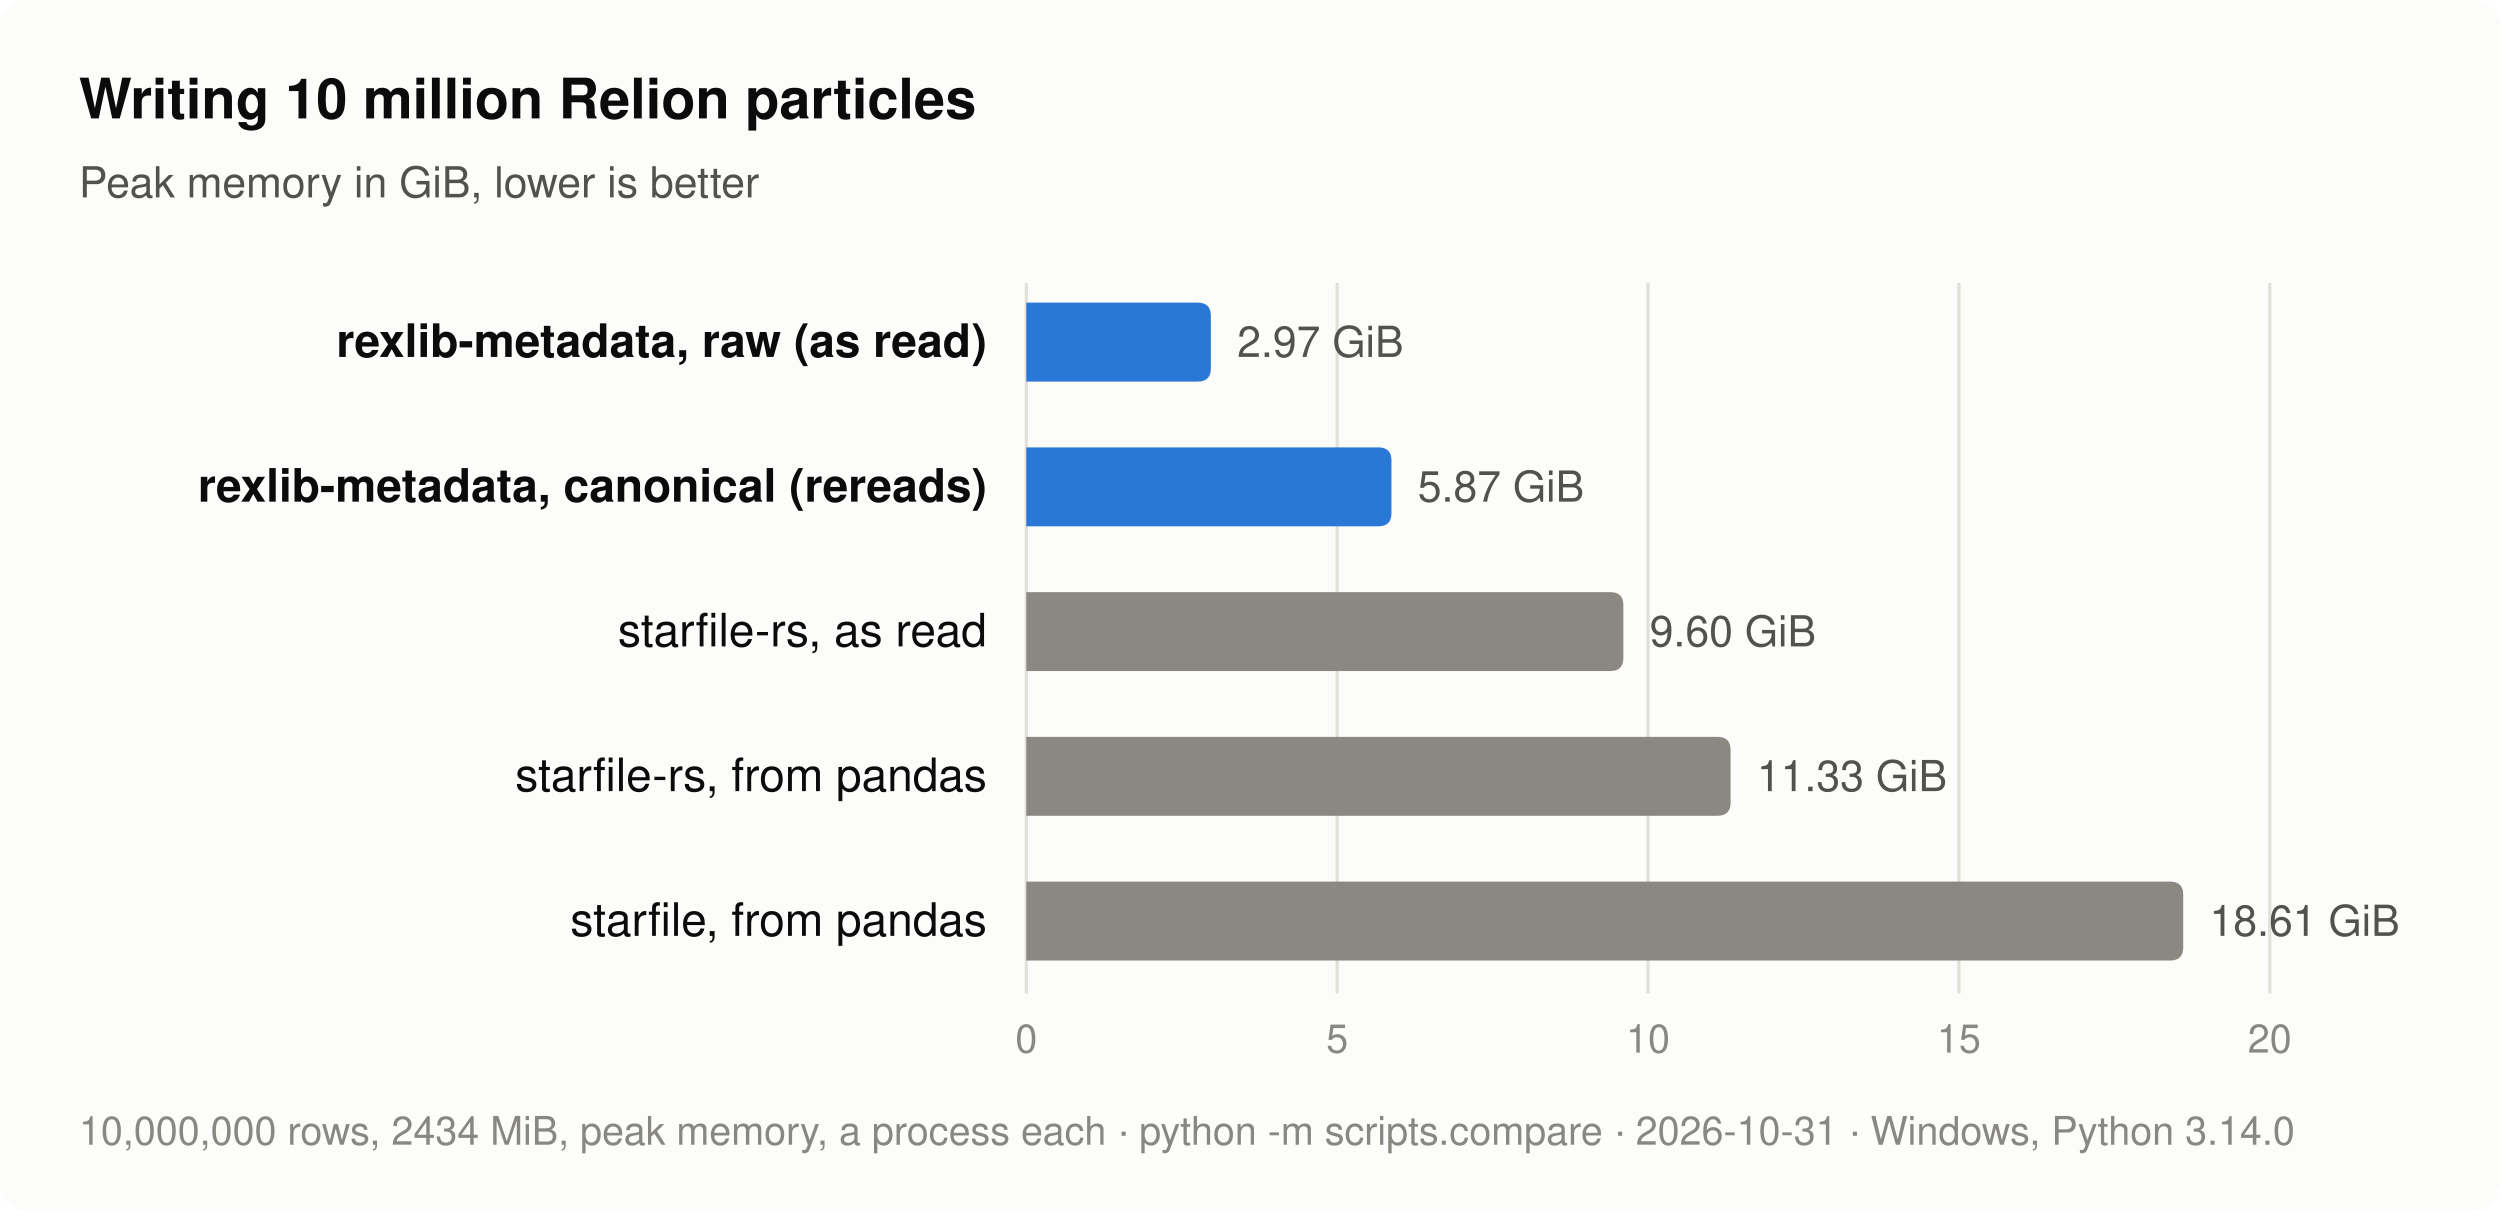
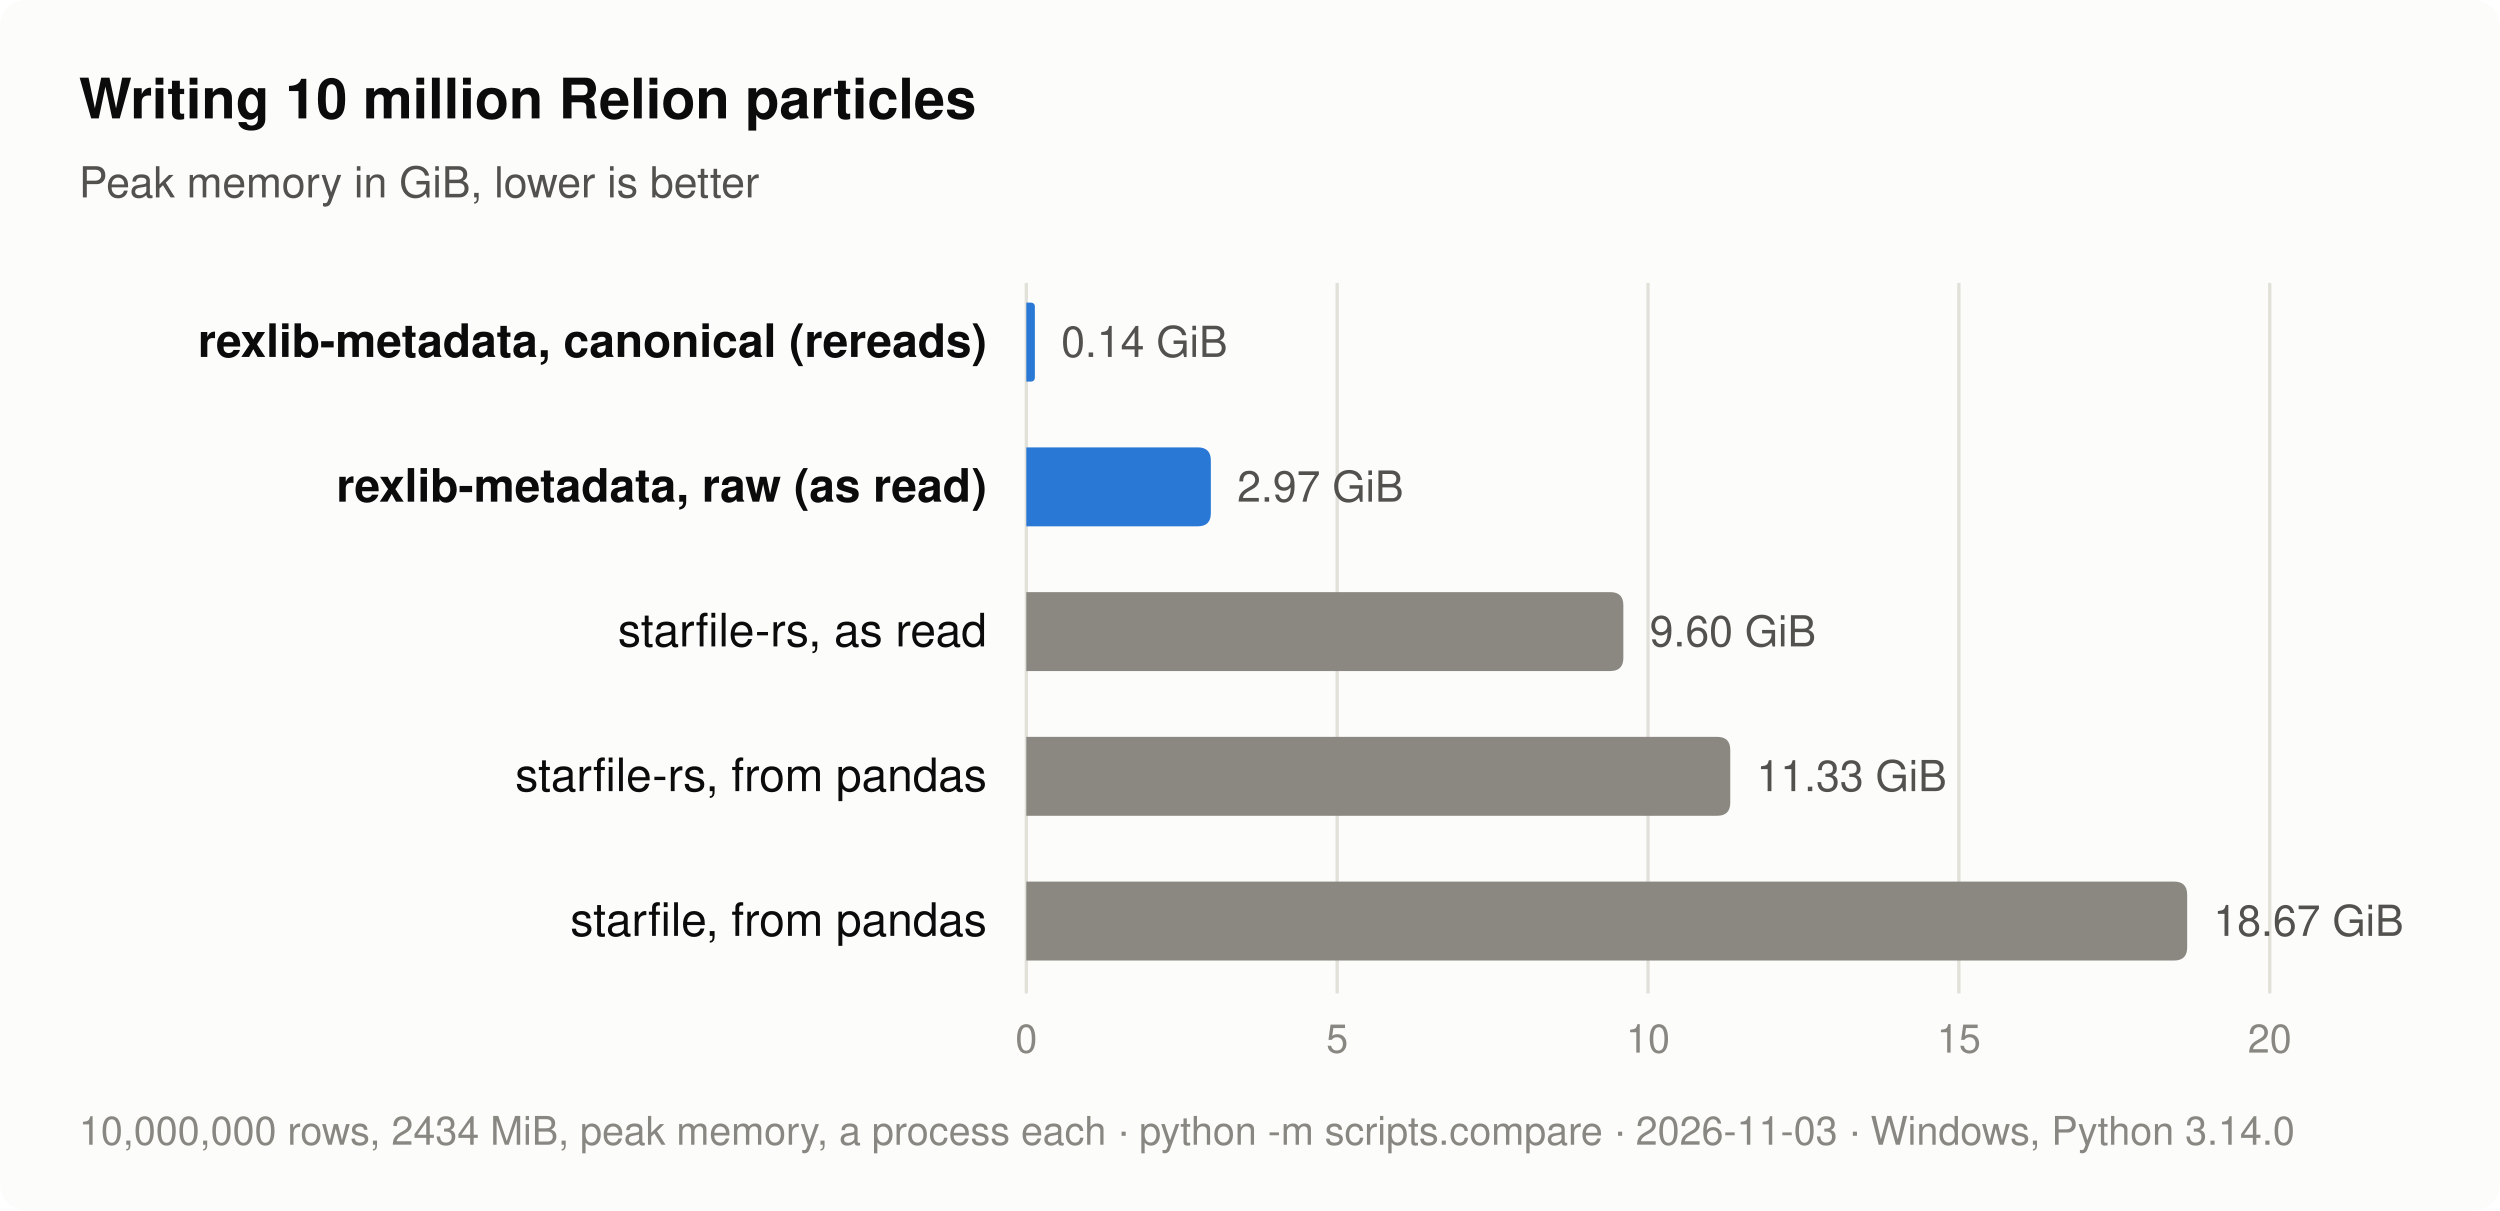
<svg xmlns="http://www.w3.org/2000/svg" width="760" height="368" viewBox="0 0 760 368" role="img" aria-label="Writing 10 million Relion particles">
  <rect width="760" height="368" rx="8" fill="#fcfcfb" />
  <text x="24.0" y="36.0" fill="#0b0b0b" font-size="17" font-weight="600" text-anchor="start" font-family="-apple-system, Segoe UI, Helvetica, Arial, sans-serif">Writing 10 million Relion particles</text>
  <text x="24.0" y="60.0" fill="#52514e" font-size="13" font-weight="400" text-anchor="start" font-family="-apple-system, Segoe UI, Helvetica, Arial, sans-serif">Peak memory in GiB, lower is better</text>
  <line x1="312.0" y1="86" x2="312.0" y2="302.0" stroke="#e1e0d9" stroke-width="1" />
  <text x="312.0" y="320.0" fill="#898781" font-size="12" font-weight="400" text-anchor="middle" font-family="-apple-system, Segoe UI, Helvetica, Arial, sans-serif">0</text>
  <line x1="406.5" y1="86" x2="406.5" y2="302.0" stroke="#e1e0d9" stroke-width="1" />
  <text x="406.5" y="320.0" fill="#898781" font-size="12" font-weight="400" text-anchor="middle" font-family="-apple-system, Segoe UI, Helvetica, Arial, sans-serif">5</text>
  <line x1="501.0" y1="86" x2="501.0" y2="302.0" stroke="#e1e0d9" stroke-width="1" />
  <text x="501.0" y="320.0" fill="#898781" font-size="12" font-weight="400" text-anchor="middle" font-family="-apple-system, Segoe UI, Helvetica, Arial, sans-serif">10</text>
  <line x1="595.5" y1="86" x2="595.5" y2="302.0" stroke="#e1e0d9" stroke-width="1" />
  <text x="595.5" y="320.0" fill="#898781" font-size="12" font-weight="400" text-anchor="middle" font-family="-apple-system, Segoe UI, Helvetica, Arial, sans-serif">15</text>
  <line x1="690.0" y1="86" x2="690.0" y2="302.0" stroke="#e1e0d9" stroke-width="1" />
  <text x="690.0" y="320.0" fill="#898781" font-size="12" font-weight="400" text-anchor="middle" font-family="-apple-system, Segoe UI, Helvetica, Arial, sans-serif">20</text>
-   <text x="300.0" y="108.5" fill="#0b0b0b" font-size="14" font-weight="600" text-anchor="end" font-family="-apple-system, Segoe UI, Helvetica, Arial, sans-serif">rexlib-metadata, raw (as read)</text>
-   <path d="M312.0,92.0 H364.1 Q368.1,92.0 368.1,96.0 V112.0 Q368.1,116.0 364.1,116.0 H312.0 Z" fill="#2a78d6" />
-   <text x="376.1" y="108.5" fill="#52514e" font-size="13" font-weight="400" text-anchor="start" font-family="-apple-system, Segoe UI, Helvetica, Arial, sans-serif">2.97 GiB</text>
-   <text x="300.0" y="152.5" fill="#0b0b0b" font-size="14" font-weight="600" text-anchor="end" font-family="-apple-system, Segoe UI, Helvetica, Arial, sans-serif">rexlib-metadata, canonical (rereads)</text>
-   <path d="M312.0,136.0 H419.0 Q423.0,136.0 423.0,140.0 V156.0 Q423.0,160.0 419.0,160.0 H312.0 Z" fill="#2a78d6" />
-   <text x="431.0" y="152.5" fill="#52514e" font-size="13" font-weight="400" text-anchor="start" font-family="-apple-system, Segoe UI, Helvetica, Arial, sans-serif">5.87 GiB</text>
+   <text x="300.0" y="108.5" fill="#0b0b0b" font-size="14" font-weight="600" text-anchor="end" font-family="-apple-system, Segoe UI, Helvetica, Arial, sans-serif">rexlib-metadata, canonical (rereads)</text>
+   <path d="M312.0,92.0 H313.3 Q314.6,92.0 314.6,93.3 V114.7 Q314.6,116.0 313.3,116.0 H312.0 Z" fill="#2a78d6" />
+   <text x="322.6" y="108.5" fill="#52514e" font-size="13" font-weight="400" text-anchor="start" font-family="-apple-system, Segoe UI, Helvetica, Arial, sans-serif">0.14 GiB</text>
+   <text x="300.0" y="152.5" fill="#0b0b0b" font-size="14" font-weight="600" text-anchor="end" font-family="-apple-system, Segoe UI, Helvetica, Arial, sans-serif">rexlib-metadata, raw (as read)</text>
+   <path d="M312.0,136.0 H364.1 Q368.1,136.0 368.1,140.0 V156.0 Q368.1,160.0 364.1,160.0 H312.0 Z" fill="#2a78d6" />
+   <text x="376.1" y="152.5" fill="#52514e" font-size="13" font-weight="400" text-anchor="start" font-family="-apple-system, Segoe UI, Helvetica, Arial, sans-serif">2.97 GiB</text>
  <text x="300.0" y="196.5" fill="#0b0b0b" font-size="14" font-weight="400" text-anchor="end" font-family="-apple-system, Segoe UI, Helvetica, Arial, sans-serif">starfile-rs, as read</text>
  <path d="M312.0,180.0 H489.5 Q493.5,180.0 493.5,184.0 V200.0 Q493.5,204.0 489.5,204.0 H312.0 Z" fill="#8a8880" />
  <text x="501.5" y="196.5" fill="#52514e" font-size="13" font-weight="400" text-anchor="start" font-family="-apple-system, Segoe UI, Helvetica, Arial, sans-serif">9.60 GiB</text>
  <text x="300.0" y="240.5" fill="#0b0b0b" font-size="14" font-weight="400" text-anchor="end" font-family="-apple-system, Segoe UI, Helvetica, Arial, sans-serif">starfile-rs, from pandas</text>
-   <path d="M312.0,224.0 H522.1 Q526.1,224.0 526.1,228.0 V244.0 Q526.1,248.0 522.1,248.0 H312.0 Z" fill="#8a8880" />
-   <text x="534.1" y="240.5" fill="#52514e" font-size="13" font-weight="400" text-anchor="start" font-family="-apple-system, Segoe UI, Helvetica, Arial, sans-serif">11.33 GiB</text>
+   <path d="M312.0,224.0 H522.0 Q526.0,224.0 526.0,228.0 V244.0 Q526.0,248.0 522.0,248.0 H312.0 Z" fill="#8a8880" />
+   <text x="534.0" y="240.5" fill="#52514e" font-size="13" font-weight="400" text-anchor="start" font-family="-apple-system, Segoe UI, Helvetica, Arial, sans-serif">11.33 GiB</text>
  <text x="300.0" y="284.5" fill="#0b0b0b" font-size="14" font-weight="400" text-anchor="end" font-family="-apple-system, Segoe UI, Helvetica, Arial, sans-serif">starfile, from pandas</text>
-   <path d="M312.0,268.0 H659.7 Q663.7,268.0 663.7,272.0 V288.0 Q663.7,292.0 659.7,292.0 H312.0 Z" fill="#8a8880" />
-   <text x="671.7" y="284.5" fill="#52514e" font-size="13" font-weight="400" text-anchor="start" font-family="-apple-system, Segoe UI, Helvetica, Arial, sans-serif">18.61 GiB</text>
-   <text x="24.0" y="348.0" fill="#898781" font-size="12" font-weight="400" text-anchor="start" font-family="-apple-system, Segoe UI, Helvetica, Arial, sans-serif">10,000,000 rows, 2434 MiB, peak memory, a process each · python -m scripts.compare · 2026-10-31 · Windows, Python 3.14.0</text>
+   <path d="M312.0,268.0 H660.9 Q664.9,268.0 664.9,272.0 V288.0 Q664.9,292.0 660.9,292.0 H312.0 Z" fill="#8a8880" />
+   <text x="672.9" y="284.5" fill="#52514e" font-size="13" font-weight="400" text-anchor="start" font-family="-apple-system, Segoe UI, Helvetica, Arial, sans-serif">18.67 GiB</text>
+   <text x="24.0" y="348.0" fill="#898781" font-size="12" font-weight="400" text-anchor="start" font-family="-apple-system, Segoe UI, Helvetica, Arial, sans-serif">10,000,000 rows, 2434 MiB, peak memory, a process each · python -m scripts.compare · 2026-11-03 · Windows, Python 3.14.0</text>
</svg>
